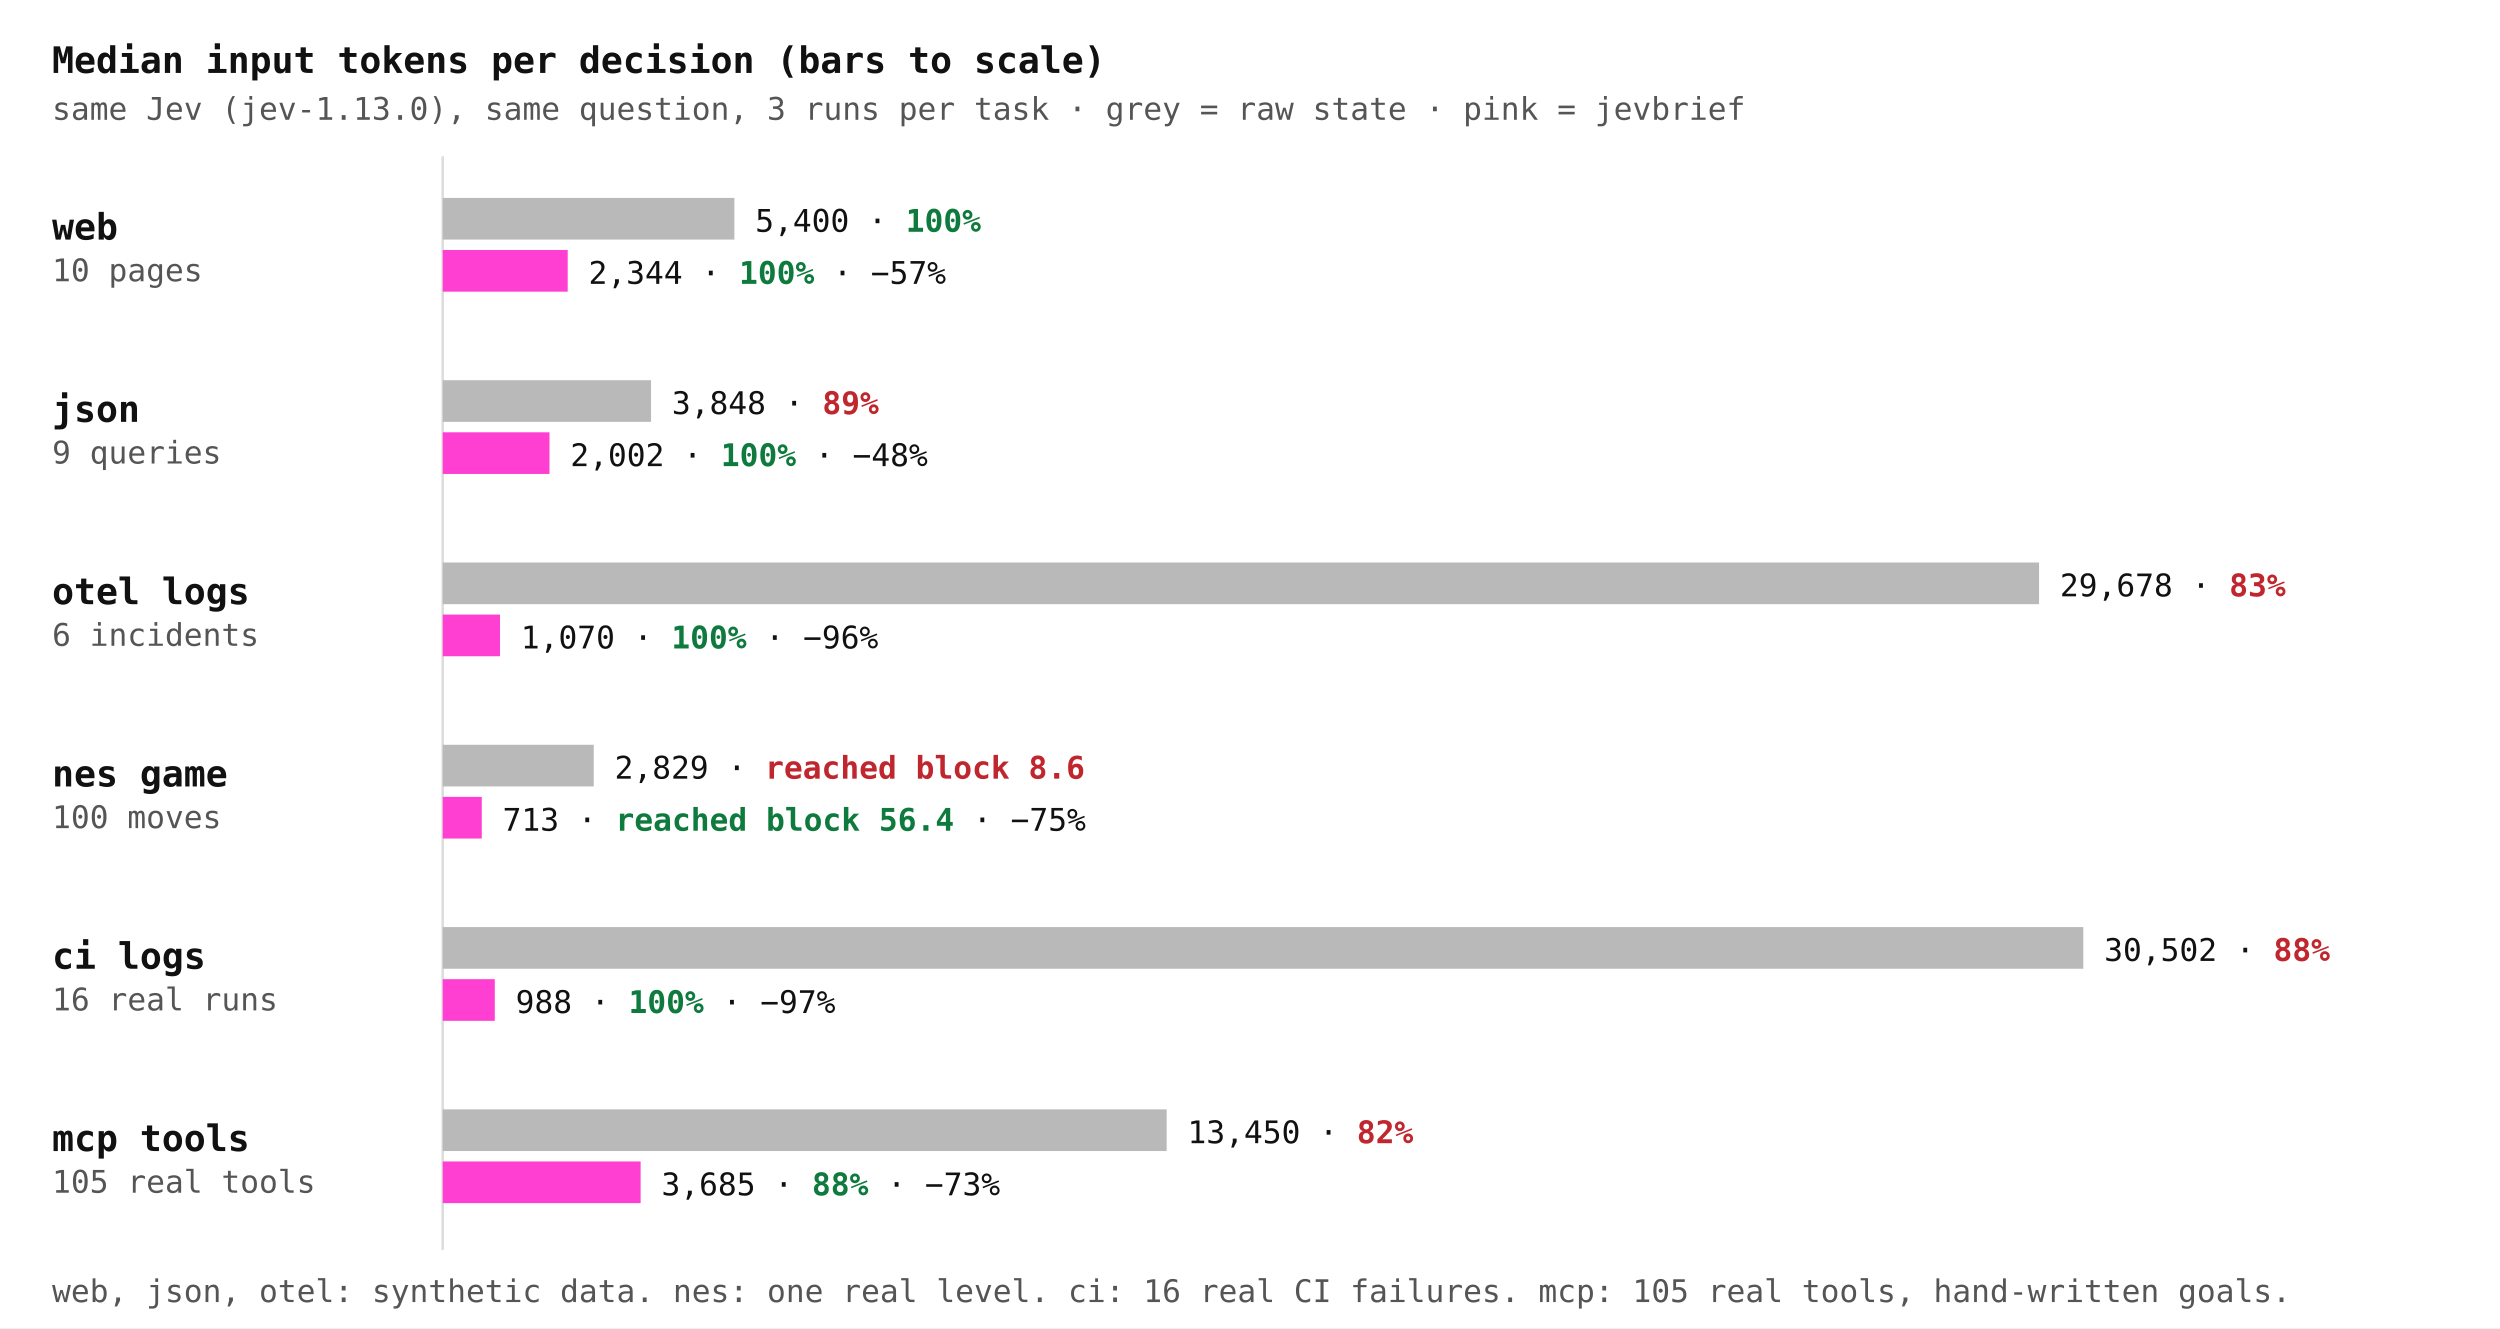
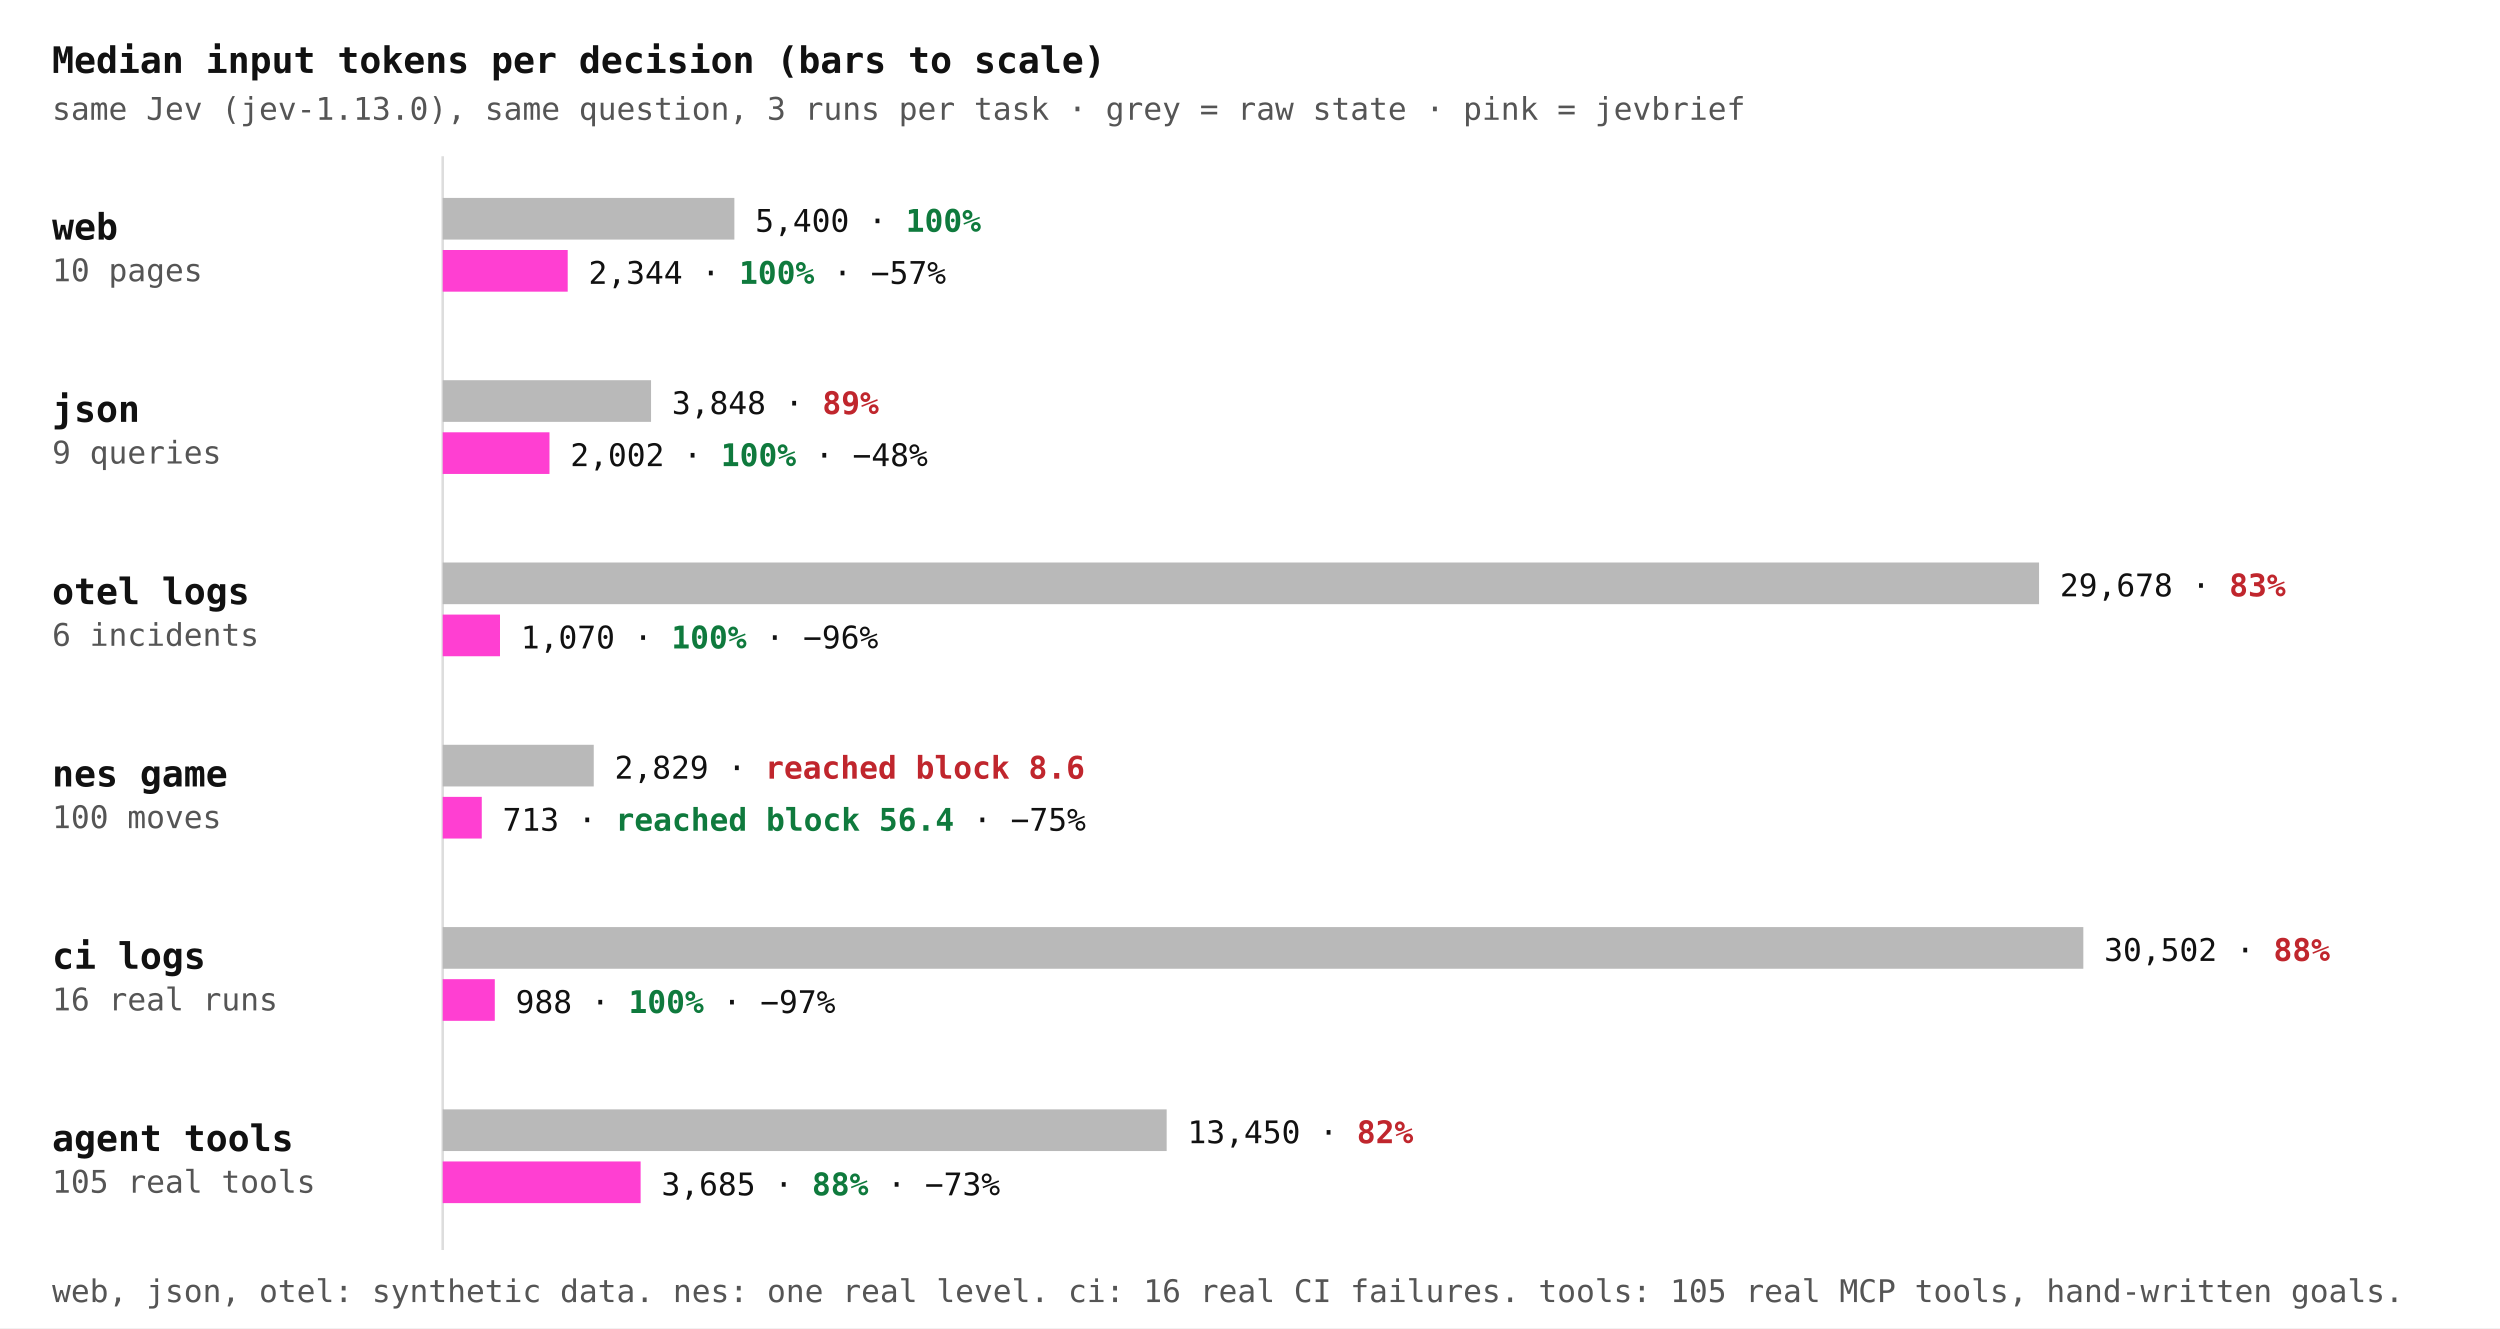
<svg xmlns="http://www.w3.org/2000/svg" viewBox="0 0 960 510" width="960" height="510" font-family="Consolas, 'Cascadia Mono', ui-monospace, monospace">
  <style>
    .bg { fill: #ffffff; }
    .t { fill: #111; font-size: 14px; font-weight: 700; }
    .m { fill: #555; font-size: 12px; }
    .raw { fill: #b9b9b9; }
    .jb { fill: #ff3fd2; }
    .v { fill: #111; font-size: 12px; }
    .acc { font-size: 12px; font-weight: 700; fill: #0f7a3d; }
    .accbad { font-size: 12px; font-weight: 700; fill: #c0262d; }
    .grid { stroke: #ddd; stroke-width: 1; }
    @media (prefers-color-scheme: dark) {
      .bg { fill: #0e0e10; } .t, .v { fill: #ececec; } .m { fill: #9a9aa0; }
      .raw { fill: #4a4a52; } .grid { stroke: #2c2c31; } .acc { fill: #5fd18e; } .accbad { fill: #ff7a73; }
    }
    .grow { transform-box: fill-box; transform-origin: left; animation: grow 7s infinite cubic-bezier(.2,.8,.2,1); }
    .d2 { animation-delay: .3s; } .d3 { animation-delay: .6s; } .d4 { animation-delay: .9s; } .d5 { animation-delay: 1.2s; } .d6 { animation-delay: 1.5s; }
    @keyframes grow { 0% { transform: scaleX(0); } 20%, 90% { transform: scaleX(1); } 100% { transform: scaleX(0); } }
  </style>
  <rect class="bg" width="960" height="510" />
  <text class="t" x="20" y="28">Median input tokens per decision (bars to scale)</text>
  <text class="m" x="20" y="46">same Jev (jev-1.13.0), same question, 3 runs per task · grey = raw state · pink = jevbrief</text>
  <line class="grid" x1="170" y1="60" x2="170" y2="480" />
  <text class="t" x="20" y="92">web</text>
  <text class="m" x="20" y="108">10 pages</text>
  <rect class="raw grow" x="170" y="76" width="112" height="16" />
  <text class="v" x="290" y="89">5,400 · <tspan class="acc">100%</tspan>
  </text>
  <rect class="jb grow" x="170" y="96" width="48" height="16" />
  <text class="v" x="226" y="109">2,344 · <tspan class="acc">100%</tspan> · −57%</text>
  <text class="t" x="20" y="162">json</text>
  <text class="m" x="20" y="178">9 queries</text>
  <rect class="raw grow d2" x="170" y="146" width="80" height="16" />
  <text class="v" x="258" y="159">3,848 · <tspan class="accbad">89%</tspan>
  </text>
  <rect class="jb grow d2" x="170" y="166" width="41" height="16" />
  <text class="v" x="219" y="179">2,002 · <tspan class="acc">100%</tspan> · −48%</text>
  <text class="t" x="20" y="232">otel logs</text>
  <text class="m" x="20" y="248">6 incidents</text>
  <rect class="raw grow d3" x="170" y="216" width="613" height="16" />
  <text class="v" x="791" y="229">29,678 · <tspan class="accbad">83%</tspan>
  </text>
  <rect class="jb grow d3" x="170" y="236" width="22" height="16" />
  <text class="v" x="200" y="249">1,070 · <tspan class="acc">100%</tspan> · −96%</text>
  <text class="t" x="20" y="302">nes game</text>
  <text class="m" x="20" y="318">100 moves</text>
  <rect class="raw grow d4" x="170" y="286" width="58" height="16" />
  <text class="v" x="236" y="299">2,829 · <tspan class="accbad">reached block 8.6</tspan>
  </text>
  <rect class="jb grow d4" x="170" y="306" width="15" height="16" />
  <text class="v" x="193" y="319">713 · <tspan class="acc">reached block 56.4</tspan> · −75%</text>
  <text class="t" x="20" y="372">ci logs</text>
  <text class="m" x="20" y="388">16 real runs</text>
  <rect class="raw grow d5" x="170" y="356" width="630" height="16" />
  <text class="v" x="808" y="369">30,502 · <tspan class="accbad">88%</tspan>
  </text>
  <rect class="jb grow d5" x="170" y="376" width="20" height="16" />
  <text class="v" x="198" y="389">988 · <tspan class="acc">100%</tspan> · −97%</text>
-   <text class="t" x="20" y="442">mcp tools</text>
+   <text class="t" x="20" y="442">agent tools</text>
  <text class="m" x="20" y="458">105 real tools</text>
  <rect class="raw grow d6" x="170" y="426" width="278" height="16" />
  <text class="v" x="456" y="439">13,450 · <tspan class="accbad">82%</tspan>
  </text>
  <rect class="jb grow d6" x="170" y="446" width="76" height="16" />
  <text class="v" x="254" y="459">3,685 · <tspan class="acc">88%</tspan> · −73%</text>
-   <text class="m" x="20" y="500">web, json, otel: synthetic data. nes: one real level. ci: 16 real CI failures. mcp: 105 real tools, hand-written goals.</text>
+   <text class="m" x="20" y="500">web, json, otel: synthetic data. nes: one real level. ci: 16 real CI failures. tools: 105 real MCP tools, hand-written goals.</text>
</svg>
